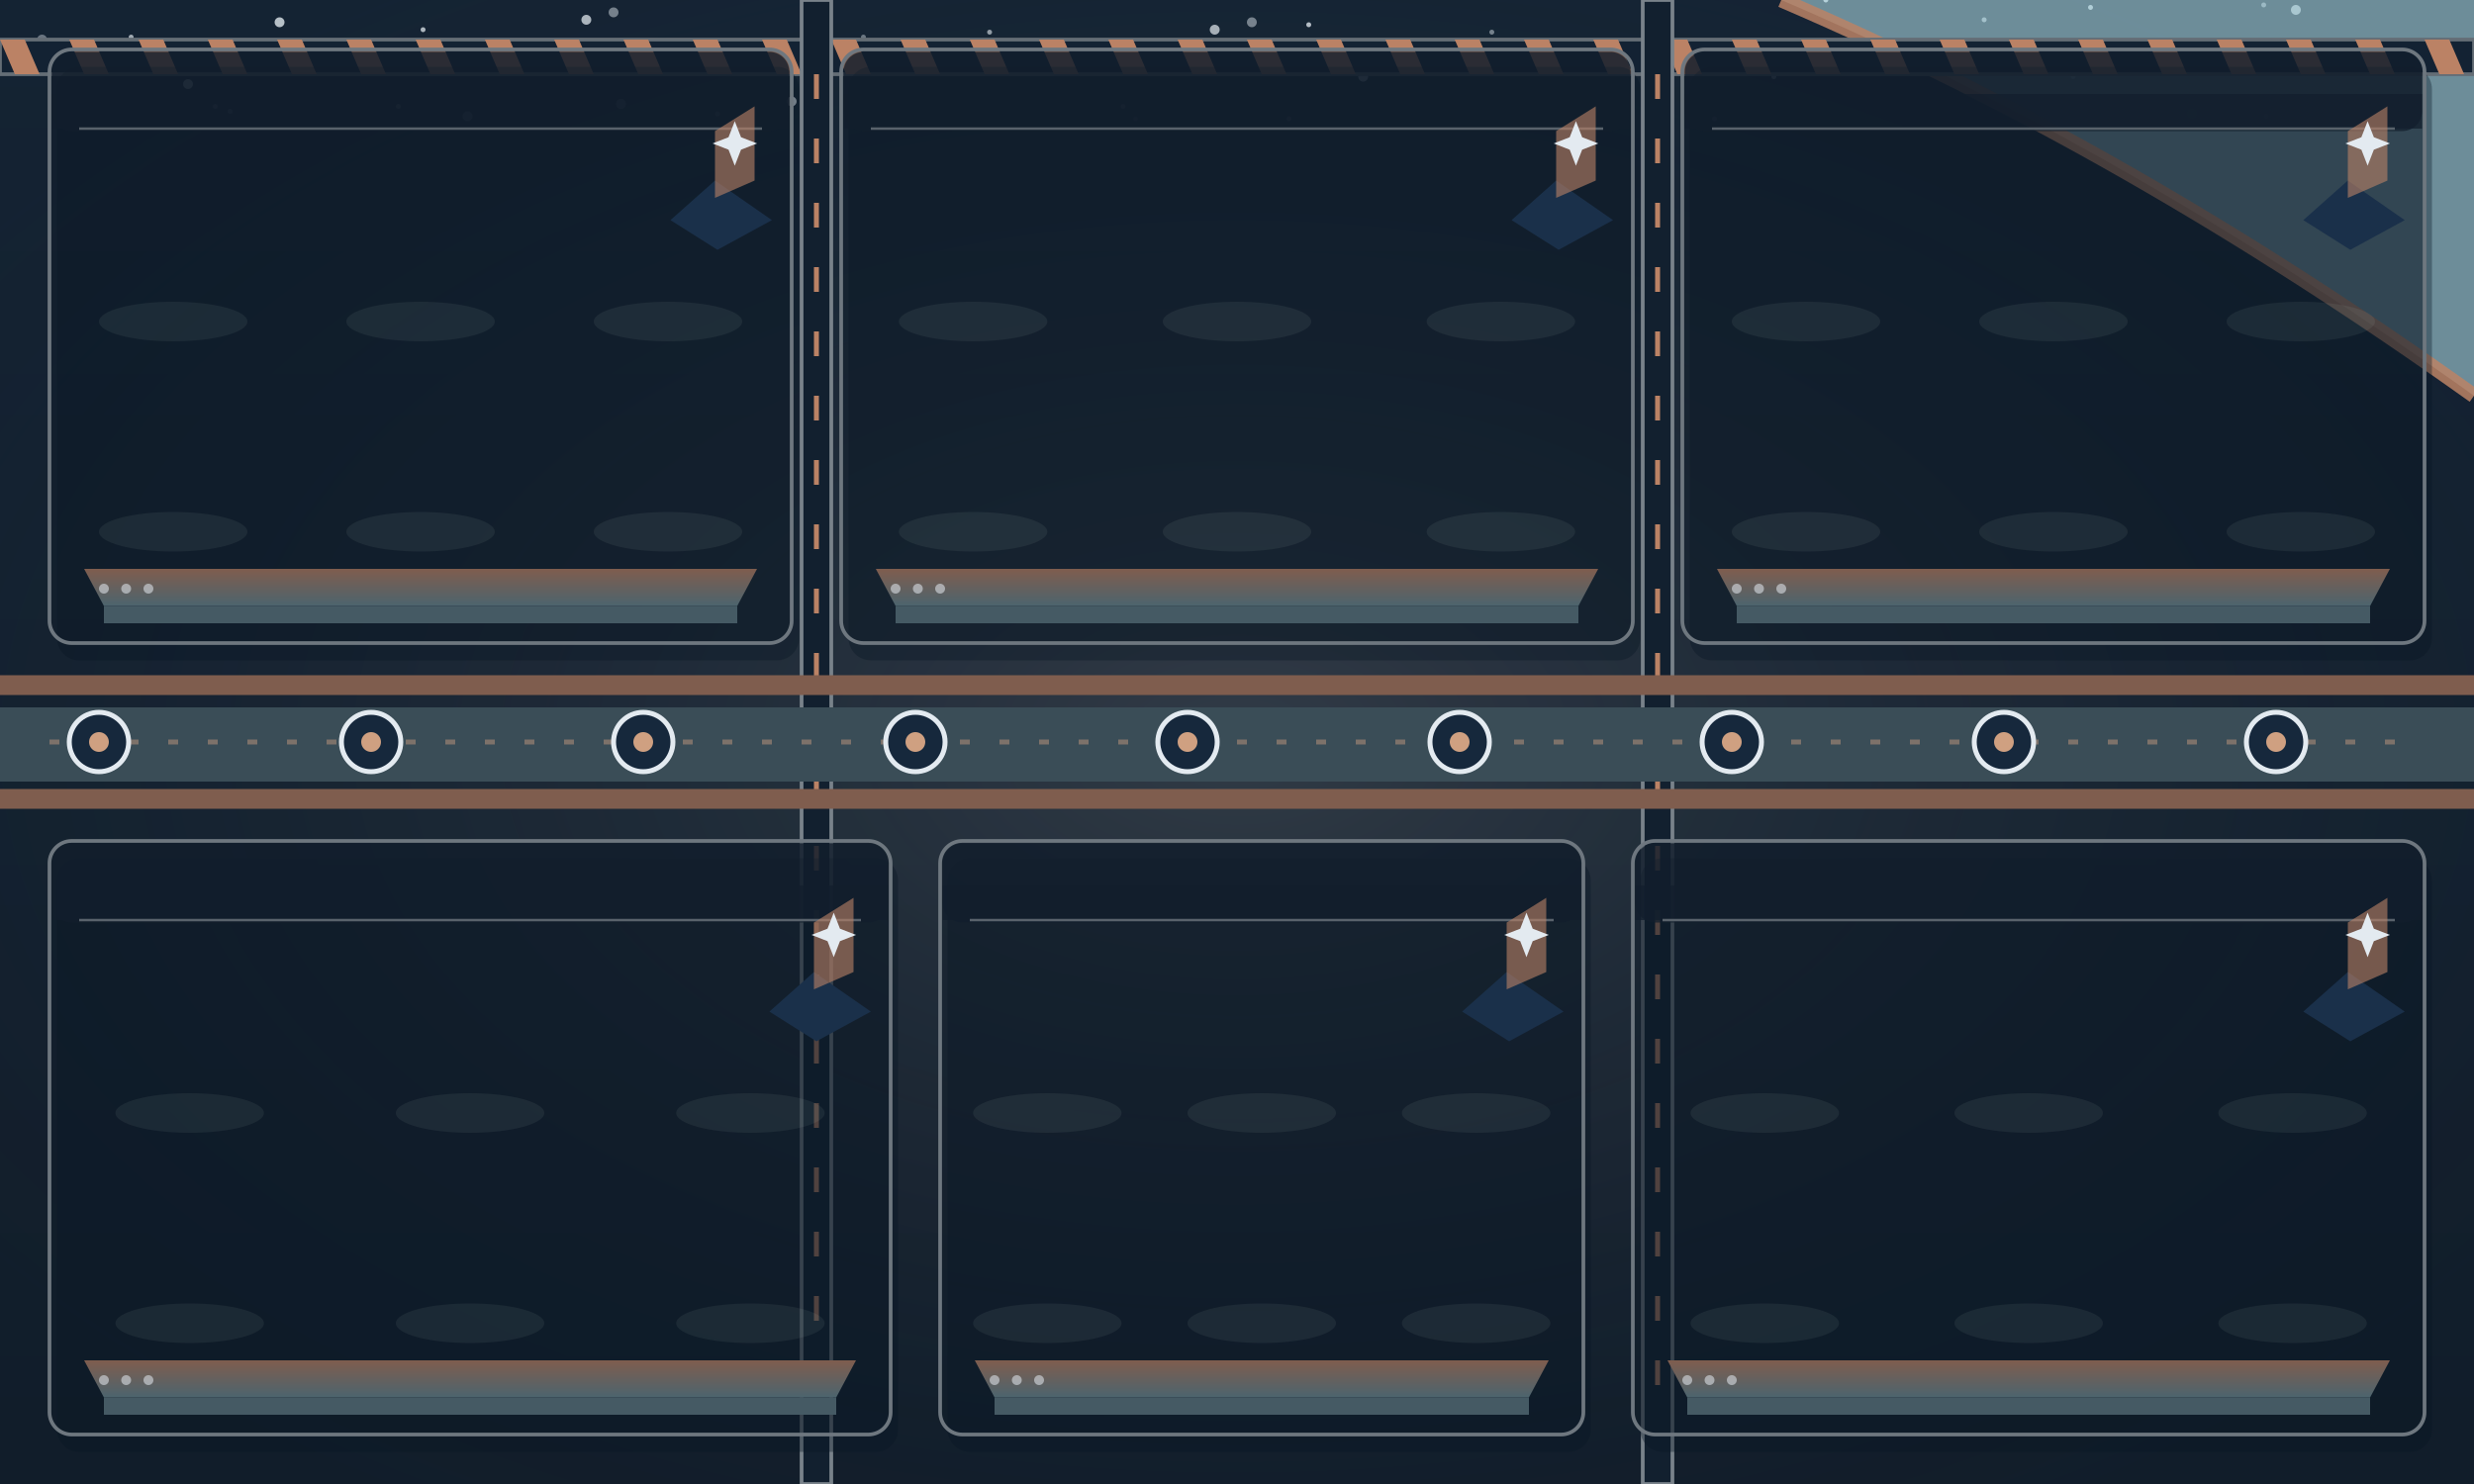
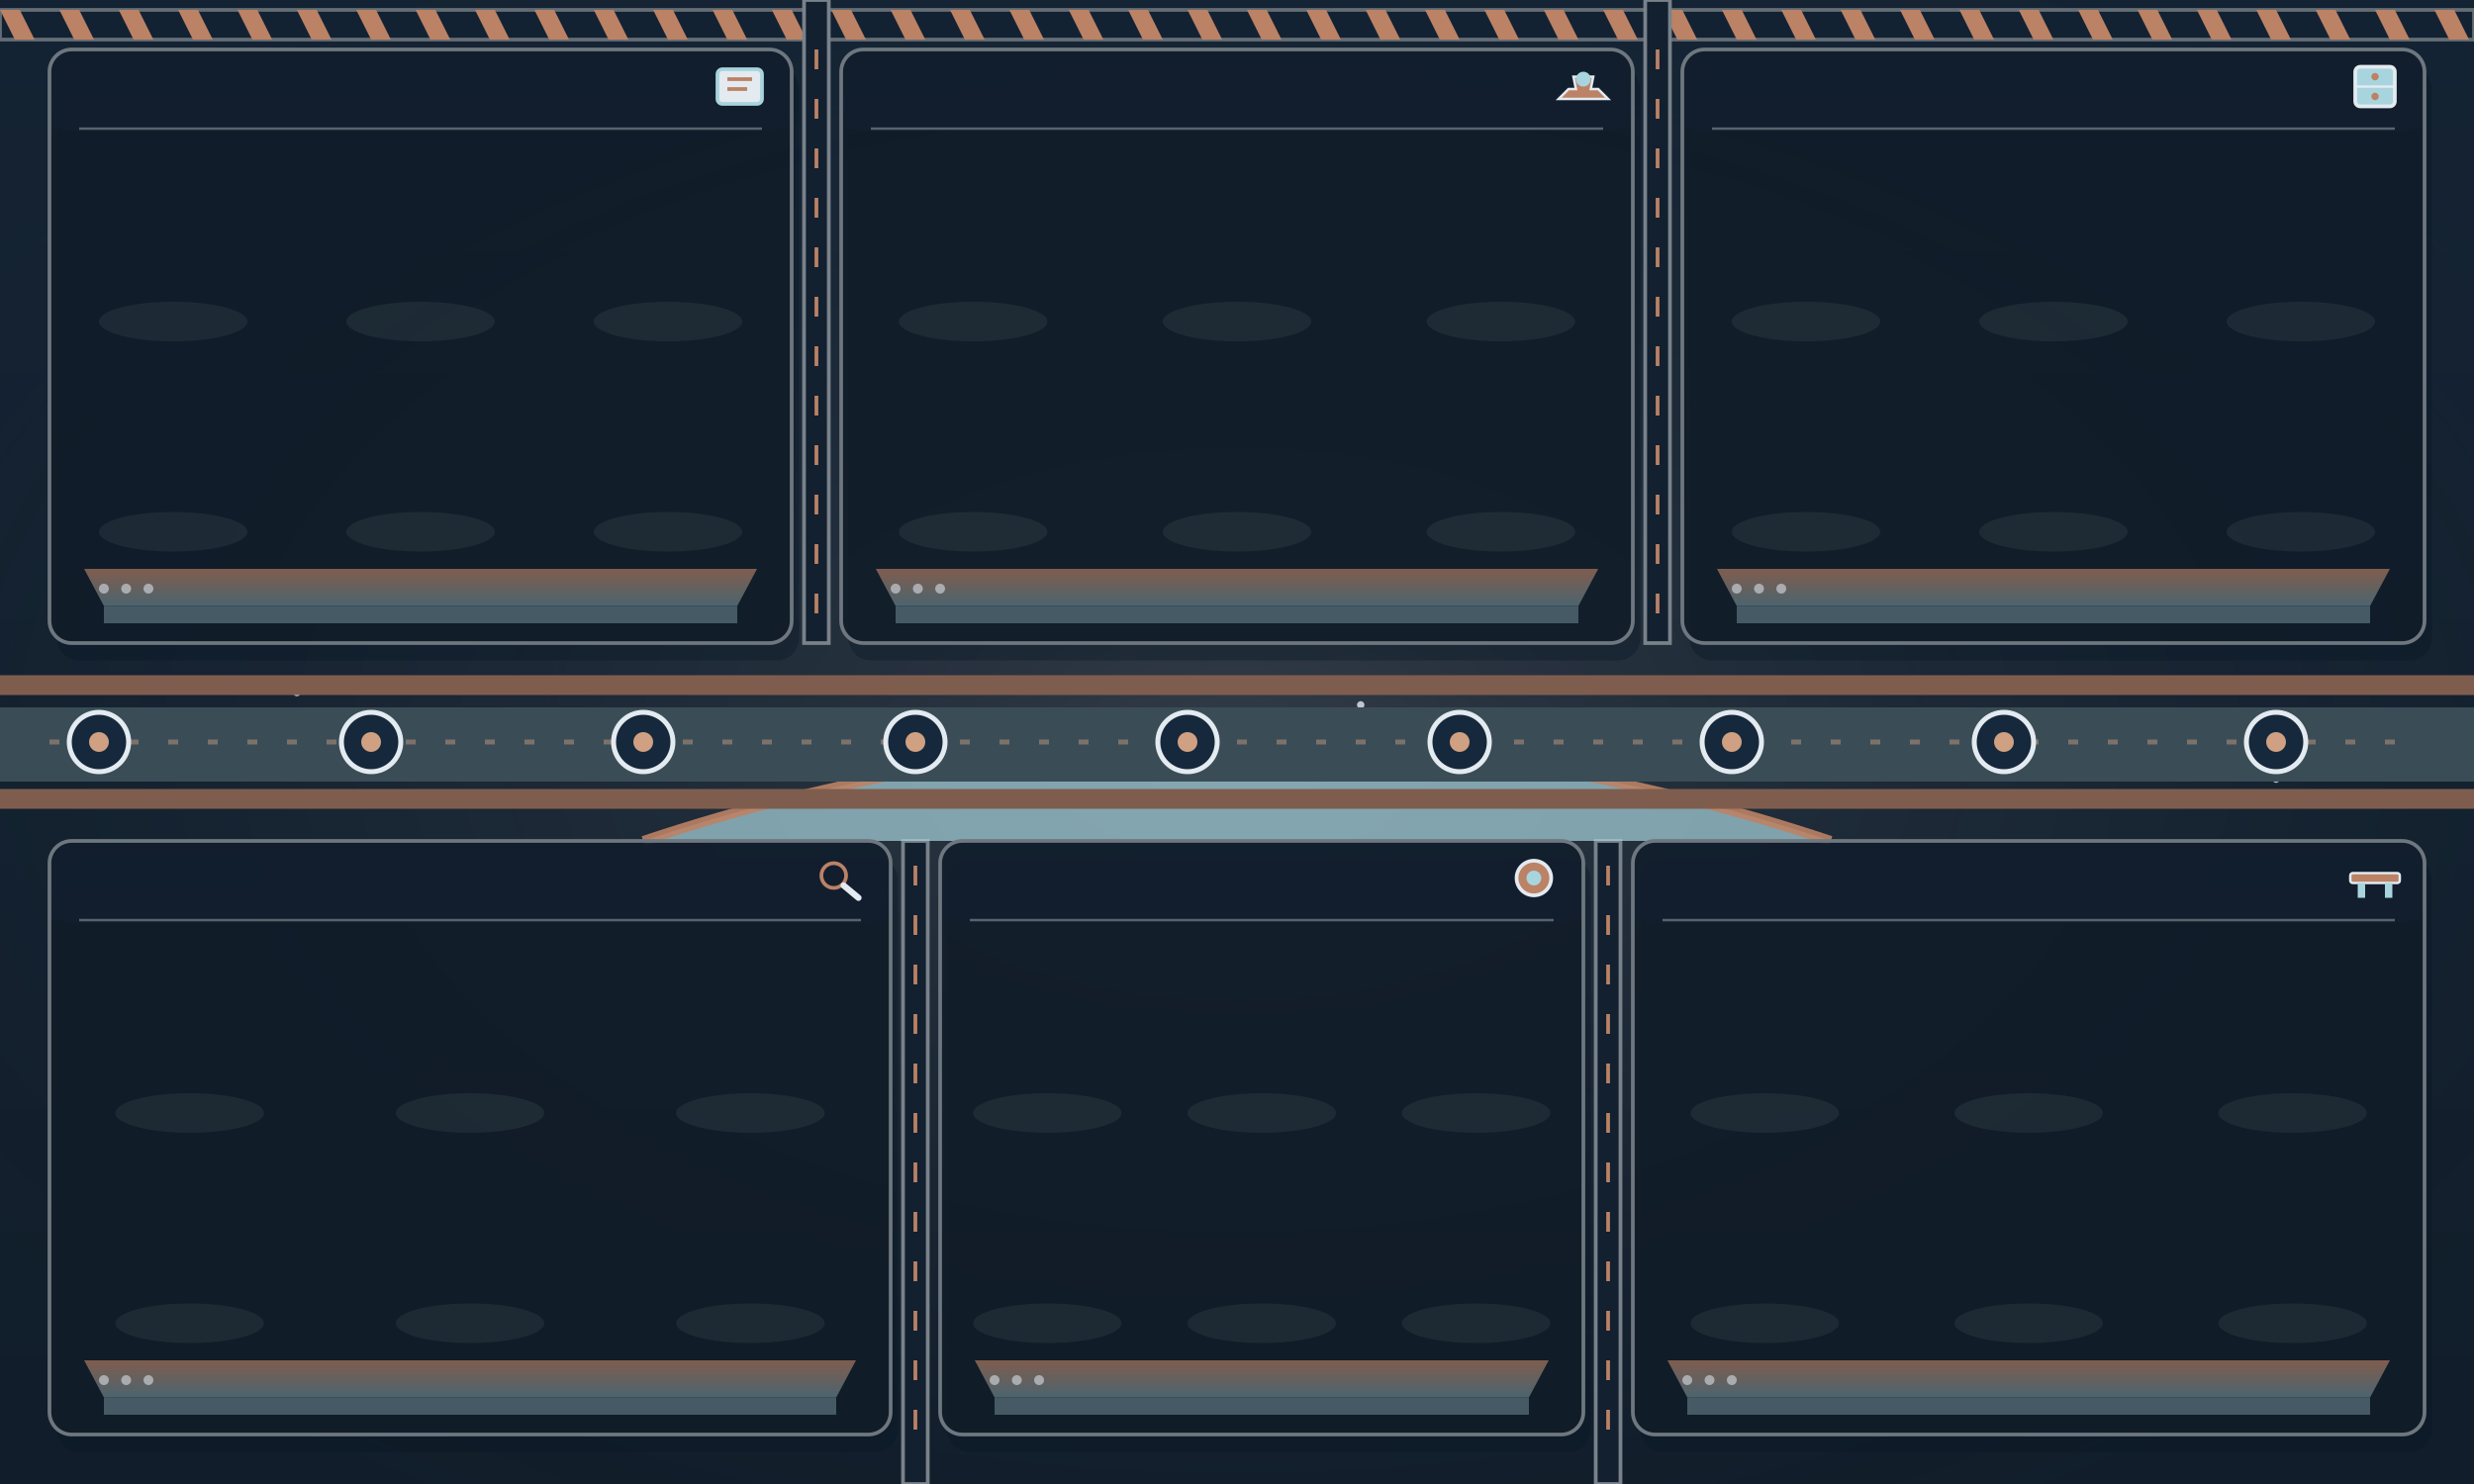
<svg xmlns="http://www.w3.org/2000/svg" width="1000" height="600" viewBox="0 0 1000 600">
  <defs>
    <linearGradient id="sky" x1="0" y1="0" x2="0" y2="1">
      <stop offset="0" stop-color="#142333" />
      <stop offset="1" stop-color="#111d2a" />
    </linearGradient>
    <linearGradient id="desk" x1="0" y1="0" x2="0" y2="1">
      <stop offset="0" stop-color="#7f5d4e" />
      <stop offset="1" stop-color="#4c646e" />
    </linearGradient>
    <radialGradient id="ambient" cx="50%" cy="50%" r="65%">
      <stop offset="0" stop-color="#eee0d8" stop-opacity=".14" />
      <stop offset="100%" stop-color="#111d2a" stop-opacity="0" />
    </radialGradient>
  </defs>
  <rect width="1000" height="600" fill="url(#sky)" />
  <rect width="1000" height="600" fill="url(#ambient)" />
-   <circle cx="729" cy="24" r="2" fill="#E3EAF0" opacity="0.491" />
-   <circle cx="171" cy="12" r="1" fill="#E3EAF0" opacity="0.735" />
-   <circle cx="93" cy="45" r="1" fill="#E3EAF0" opacity="0.803" />
-   <circle cx="290" cy="46" r="1" fill="#E3EAF0" opacity="0.621" />
-   <circle cx="886" cy="46" r="2" fill="#E3EAF0" opacity="0.458" />
-   <circle cx="529" cy="10" r="1" fill="#E3EAF0" opacity="0.77" />
-   <circle cx="454" cy="43" r="1" fill="#E3EAF0" opacity="0.65" />
-   <circle cx="87" cy="43" r="1" fill="#E3EAF0" opacity="0.822" />
-   <circle cx="161" cy="43" r="1" fill="#E3EAF0" opacity="0.88" />
-   <circle cx="76" cy="34" r="2" fill="#E3EAF0" opacity="0.583" />
-   <circle cx="915" cy="2" r="1" fill="#E3EAF0" opacity="0.558" />
-   <circle cx="916" cy="47" r="1" fill="#E3EAF0" opacity="0.555" />
-   <circle cx="251" cy="42" r="2" fill="#E3EAF0" opacity="0.8" />
-   <circle cx="838" cy="31" r="1" fill="#E3EAF0" opacity="0.533" />
-   <circle cx="760" cy="17" r="1" fill="#E3EAF0" opacity="0.447" />
-   <circle cx="506" cy="9" r="2" fill="#E3EAF0" opacity="0.472" />
-   <circle cx="491" cy="12" r="2" fill="#E3EAF0" opacity="0.702" />
-   <circle cx="802" cy="8" r="1" fill="#E3EAF0" opacity="0.653" />
-   <circle cx="521" cy="48" r="1" fill="#E3EAF0" opacity="0.666" />
-   <circle cx="248" cy="5" r="2" fill="#E3EAF0" opacity="0.468" />
-   <circle cx="320" cy="41" r="2" fill="#E3EAF0" opacity="0.724" />
-   <circle cx="400" cy="13" r="1" fill="#E3EAF0" opacity="0.602" />
-   <circle cx="480" cy="23" r="1" fill="#E3EAF0" opacity="0.525" />
-   <circle cx="189" cy="47" r="2" fill="#E3EAF0" opacity="0.813" />
-   <circle cx="349" cy="15" r="1" fill="#E3EAF0" opacity="0.417" />
-   <circle cx="891" cy="28" r="2" fill="#E3EAF0" opacity="0.556" />
-   <circle cx="459" cy="48" r="1" fill="#E3EAF0" opacity="0.419" />
-   <circle cx="335" cy="45" r="1" fill="#E3EAF0" opacity="0.806" />
-   <circle cx="551" cy="31" r="2" fill="#E3EAF0" opacity="0.662" />
-   <circle cx="870" cy="25" r="1" fill="#E3EAF0" opacity="0.541" />
-   <circle cx="380" cy="18" r="1" fill="#E3EAF0" opacity="0.568" />
-   <circle cx="928" cy="4" r="2" fill="#E3EAF0" opacity="0.721" />
-   <circle cx="17" cy="16" r="2" fill="#E3EAF0" opacity="0.408" />
-   <circle cx="661" cy="26" r="1" fill="#E3EAF0" opacity="0.716" />
-   <circle cx="926" cy="18" r="1" fill="#E3EAF0" opacity="0.625" />
-   <circle cx="693" cy="48" r="1" fill="#E3EAF0" opacity="0.559" />
-   <circle cx="738" cy="0" r="1" fill="#E3EAF0" opacity="0.855" />
-   <circle cx="492" cy="29" r="1" fill="#E3EAF0" opacity="0.484" />
-   <circle cx="237" cy="8" r="2" fill="#E3EAF0" opacity="0.726" />
-   <circle cx="603" cy="13" r="1" fill="#E3EAF0" opacity="0.467" />
-   <circle cx="845" cy="3" r="1" fill="#E3EAF0" opacity="0.812" />
-   <circle cx="53" cy="15" r="1" fill="#E3EAF0" opacity="0.678" />
-   <circle cx="717" cy="31" r="1" fill="#E3EAF0" opacity="0.492" />
-   <circle cx="340" cy="19" r="1" fill="#E3EAF0" opacity="0.832" />
-   <circle cx="113" cy="9" r="2" fill="#E3EAF0" opacity="0.782" />
-   <path d="M720 0q140 60 280 160V0z" fill="#A8D4DE" opacity=".6" />
-   <path d="M720 0q140 60 280 160" fill="none" stroke="#BB8265" stroke-width="6" opacity=".85" />
-   <rect x="0" y="16" width="1000" height="14" fill="#132233" stroke="#646d75" stroke-width="1.5" />
-   <polygon points="0,16 10,16 16,30 6,30" fill="#BB8265" />
-   <polygon points="28,16 38,16 44,30 34,30" fill="#BB8265" />
-   <polygon points="56,16 66,16 72,30 62,30" fill="#BB8265" />
-   <polygon points="84,16 94,16 100,30 90,30" fill="#BB8265" />
-   <polygon points="112,16 122,16 128,30 118,30" fill="#BB8265" />
-   <polygon points="140,16 150,16 156,30 146,30" fill="#BB8265" />
-   <polygon points="168,16 178,16 184,30 174,30" fill="#BB8265" />
-   <polygon points="196,16 206,16 212,30 202,30" fill="#BB8265" />
-   <polygon points="224,16 234,16 240,30 230,30" fill="#BB8265" />
-   <polygon points="252,16 262,16 268,30 258,30" fill="#BB8265" />
-   <polygon points="280,16 290,16 296,30 286,30" fill="#BB8265" />
-   <polygon points="308,16 318,16 324,30 314,30" fill="#BB8265" />
-   <polygon points="336,16 346,16 352,30 342,30" fill="#BB8265" />
-   <polygon points="364,16 374,16 380,30 370,30" fill="#BB8265" />
-   <polygon points="392,16 402,16 408,30 398,30" fill="#BB8265" />
-   <polygon points="420,16 430,16 436,30 426,30" fill="#BB8265" />
-   <polygon points="448,16 458,16 464,30 454,30" fill="#BB8265" />
-   <polygon points="476,16 486,16 492,30 482,30" fill="#BB8265" />
-   <polygon points="504,16 514,16 520,30 510,30" fill="#BB8265" />
-   <polygon points="532,16 542,16 548,30 538,30" fill="#BB8265" />
-   <polygon points="560,16 570,16 576,30 566,30" fill="#BB8265" />
-   <polygon points="588,16 598,16 604,30 594,30" fill="#BB8265" />
-   <polygon points="616,16 626,16 632,30 622,30" fill="#BB8265" />
-   <polygon points="644,16 654,16 660,30 650,30" fill="#BB8265" />
-   <polygon points="672,16 682,16 688,30 678,30" fill="#BB8265" />
-   <polygon points="700,16 710,16 716,30 706,30" fill="#BB8265" />
-   <polygon points="728,16 738,16 744,30 734,30" fill="#BB8265" />
-   <polygon points="756,16 766,16 772,30 762,30" fill="#BB8265" />
-   <polygon points="784,16 794,16 800,30 790,30" fill="#BB8265" />
-   <polygon points="812,16 822,16 828,30 818,30" fill="#BB8265" />
-   <polygon points="840,16 850,16 856,30 846,30" fill="#BB8265" />
-   <polygon points="868,16 878,16 884,30 874,30" fill="#BB8265" />
-   <polygon points="896,16 906,16 912,30 902,30" fill="#BB8265" />
-   <polygon points="924,16 934,16 940,30 930,30" fill="#BB8265" />
-   <polygon points="952,16 962,16 968,30 958,30" fill="#BB8265" />
-   <polygon points="980,16 990,16 996,30 986,30" fill="#BB8265" />
-   <rect x="324" y="0" width="12" height="600" fill="#12202f" stroke="#79828a" stroke-width="1.5" />
-   <line x1="330" y1="30" x2="330" y2="570" stroke="#BB8265" stroke-width="2" stroke-dasharray="10 16" />
-   <rect x="664" y="0" width="12" height="600" fill="#12202f" stroke="#79828a" stroke-width="1.5" />
-   <line x1="670" y1="30" x2="670" y2="570" stroke="#BB8265" stroke-width="2" stroke-dasharray="10 16" />
+   <rect x="0" y="4" width="1000" height="12" fill="#132233" stroke="#646d75" stroke-width="1.5" />
+   <polygon points="0,4 8,4 14,16 6,16" fill="#BB8265" />
+   <polygon points="24,4 32,4 38,16 30,16" fill="#BB8265" />
+   <polygon points="48,4 56,4 62,16 54,16" fill="#BB8265" />
+   <polygon points="72,4 80,4 86,16 78,16" fill="#BB8265" />
+   <polygon points="96,4 104,4 110,16 102,16" fill="#BB8265" />
+   <polygon points="120,4 128,4 134,16 126,16" fill="#BB8265" />
+   <polygon points="144,4 152,4 158,16 150,16" fill="#BB8265" />
+   <polygon points="168,4 176,4 182,16 174,16" fill="#BB8265" />
+   <polygon points="192,4 200,4 206,16 198,16" fill="#BB8265" />
+   <polygon points="216,4 224,4 230,16 222,16" fill="#BB8265" />
+   <polygon points="240,4 248,4 254,16 246,16" fill="#BB8265" />
+   <polygon points="264,4 272,4 278,16 270,16" fill="#BB8265" />
+   <polygon points="288,4 296,4 302,16 294,16" fill="#BB8265" />
+   <polygon points="312,4 320,4 326,16 318,16" fill="#BB8265" />
+   <polygon points="336,4 344,4 350,16 342,16" fill="#BB8265" />
+   <polygon points="360,4 368,4 374,16 366,16" fill="#BB8265" />
+   <polygon points="384,4 392,4 398,16 390,16" fill="#BB8265" />
+   <polygon points="408,4 416,4 422,16 414,16" fill="#BB8265" />
+   <polygon points="432,4 440,4 446,16 438,16" fill="#BB8265" />
+   <polygon points="456,4 464,4 470,16 462,16" fill="#BB8265" />
+   <polygon points="480,4 488,4 494,16 486,16" fill="#BB8265" />
+   <polygon points="504,4 512,4 518,16 510,16" fill="#BB8265" />
+   <polygon points="528,4 536,4 542,16 534,16" fill="#BB8265" />
+   <polygon points="552,4 560,4 566,16 558,16" fill="#BB8265" />
+   <polygon points="576,4 584,4 590,16 582,16" fill="#BB8265" />
+   <polygon points="600,4 608,4 614,16 606,16" fill="#BB8265" />
+   <polygon points="624,4 632,4 638,16 630,16" fill="#BB8265" />
+   <polygon points="648,4 656,4 662,16 654,16" fill="#BB8265" />
+   <polygon points="672,4 680,4 686,16 678,16" fill="#BB8265" />
+   <polygon points="696,4 704,4 710,16 702,16" fill="#BB8265" />
+   <polygon points="720,4 728,4 734,16 726,16" fill="#BB8265" />
+   <polygon points="744,4 752,4 758,16 750,16" fill="#BB8265" />
+   <polygon points="768,4 776,4 782,16 774,16" fill="#BB8265" />
+   <polygon points="792,4 800,4 806,16 798,16" fill="#BB8265" />
+   <polygon points="816,4 824,4 830,16 822,16" fill="#BB8265" />
+   <polygon points="840,4 848,4 854,16 846,16" fill="#BB8265" />
+   <polygon points="864,4 872,4 878,16 870,16" fill="#BB8265" />
+   <polygon points="888,4 896,4 902,16 894,16" fill="#BB8265" />
+   <polygon points="912,4 920,4 926,16 918,16" fill="#BB8265" />
+   <polygon points="936,4 944,4 950,16 942,16" fill="#BB8265" />
+   <polygon points="960,4 968,4 974,16 966,16" fill="#BB8265" />
+   <polygon points="984,4 992,4 998,16 990,16" fill="#BB8265" />
+   <rect x="325" y="0" width="10" height="260" fill="#12202f" stroke="#79828a" stroke-width="1.5" />
+   <line x1="330" y1="20" x2="330" y2="250" stroke="#BB8265" stroke-width="1.5" stroke-dasharray="8 12" />
+   <rect x="665" y="0" width="10" height="260" fill="#12202f" stroke="#79828a" stroke-width="1.5" />
+   <line x1="670" y1="20" x2="670" y2="250" stroke="#BB8265" stroke-width="1.5" stroke-dasharray="8 12" />
+   <rect x="365" y="340" width="10" height="260" fill="#12202f" stroke="#79828a" stroke-width="1.5" />
+   <line x1="370" y1="350" x2="370" y2="580" stroke="#BB8265" stroke-width="1.5" stroke-dasharray="8 12" />
+   <rect x="645" y="340" width="10" height="260" fill="#12202f" stroke="#79828a" stroke-width="1.5" />
+   <line x1="650" y1="350" x2="650" y2="580" stroke="#BB8265" stroke-width="1.5" stroke-dasharray="8 12" />
+   <path d="M260 340q240-80 480 0z" fill="#A8D4DE" opacity=".7" />
+   <path d="M260 340q240-80 480 0" fill="none" stroke="#BB8265" stroke-width="4" opacity=".9" />
+   <circle cx="120" cy="280" r="1.5" fill="#E3EAF0" opacity=".8" />
+   <circle cx="180" cy="310" r="1.5" fill="#E3EAF0" opacity=".8" />
+   <circle cx="450" cy="275" r="1.5" fill="#E3EAF0" opacity=".8" />
+   <circle cx="550" cy="285" r="1.5" fill="#E3EAF0" opacity=".8" />
+   <circle cx="820" cy="290" r="1.5" fill="#E3EAF0" opacity=".8" />
+   <circle cx="920" cy="315" r="1.5" fill="#E3EAF0" opacity=".8" />
  <path d="M0 286h1000v30H0z" fill="#3a4d57" />
  <path d="M20 300h960" stroke="#cfa081" stroke-width="2" stroke-dasharray="4 12" opacity=".45" />
  <path d="M0 277h1000M0 323h1000" stroke="#7f5d4e" stroke-width="8" />
  <circle cx="40" cy="300" r="12" fill="#16283c" stroke="#E3EAF0" stroke-width="2" />
  <circle cx="40" cy="300" r="4" fill="#cfa081" />
  <circle cx="150" cy="300" r="12" fill="#16283c" stroke="#E3EAF0" stroke-width="2" />
  <circle cx="150" cy="300" r="4" fill="#cfa081" />
  <circle cx="260" cy="300" r="12" fill="#16283c" stroke="#E3EAF0" stroke-width="2" />
  <circle cx="260" cy="300" r="4" fill="#cfa081" />
  <circle cx="370" cy="300" r="12" fill="#16283c" stroke="#E3EAF0" stroke-width="2" />
  <circle cx="370" cy="300" r="4" fill="#cfa081" />
  <circle cx="480" cy="300" r="12" fill="#16283c" stroke="#E3EAF0" stroke-width="2" />
  <circle cx="480" cy="300" r="4" fill="#cfa081" />
  <circle cx="590" cy="300" r="12" fill="#16283c" stroke="#E3EAF0" stroke-width="2" />
  <circle cx="590" cy="300" r="4" fill="#cfa081" />
  <circle cx="700" cy="300" r="12" fill="#16283c" stroke="#E3EAF0" stroke-width="2" />
  <circle cx="700" cy="300" r="4" fill="#cfa081" />
  <circle cx="810" cy="300" r="12" fill="#16283c" stroke="#E3EAF0" stroke-width="2" />
  <circle cx="810" cy="300" r="4" fill="#cfa081" />
  <circle cx="920" cy="300" r="12" fill="#16283c" stroke="#E3EAF0" stroke-width="2" />
  <circle cx="920" cy="300" r="4" fill="#cfa081" />
  <rect x="23" y="27" width="300" height="240" rx="9" fill="#071422" opacity=".35" />
-   <rect x="20" y="20" width="300" height="240" rx="9" fill="#111d29" fill-opacity=".4" stroke="#6e777f" stroke-width="1.5" />
-   <rect x="21" y="21" width="298" height="32" rx="8" fill="#111e2c" opacity=".75" />
-   <rect x="21" y="38" width="298" height="14" fill="#111e2c" opacity=".75" />
+   <rect x="20" y="20" width="300" height="240" rx="9" fill="#111d29" fill-opacity=".85" stroke="#6e777f" stroke-width="1.5" />
+   <rect x="21" y="21" width="298" height="32" rx="8" fill="#121f2e" opacity=".85" />
+   <rect x="21" y="38" width="298" height="14" fill="#121f2e" opacity=".85" />
  <line x1="32" y1="52" x2="308" y2="52" stroke="#59626b" stroke-width="1" />
  <path d="M34 230h272l-8 15H42z" fill="url(#desk)" />
  <path d="M42 245v7h256v-7" fill="#455a64" />
  <ellipse cx="70.0" cy="130" rx="30" ry="8" fill="#d9ecdb" opacity=".07" />
  <ellipse cx="70.0" cy="215" rx="30" ry="8" fill="#d9ecdb" opacity=".07" />
  <ellipse cx="170.0" cy="130" rx="30" ry="8" fill="#d9ecdb" opacity=".07" />
  <ellipse cx="170.0" cy="215" rx="30" ry="8" fill="#d9ecdb" opacity=".07" />
  <ellipse cx="270.0" cy="130" rx="30" ry="8" fill="#d9ecdb" opacity=".07" />
  <ellipse cx="270.0" cy="215" rx="30" ry="8" fill="#d9ecdb" opacity=".07" />
-   <path d="M271 89l18-16 23 16-22 12z" fill="#1A304A" />
-   <path d="M289 80v-27l16-10v30z" fill="#BB8265" opacity=".6" />
-   <path d="M297 49l2.52 6.48 6.48 2.52-6.48 2.52-2.52 6.48-2.52-6.48-6.48-2.52 6.48-2.52z" fill="#E3EAF0" />
+   <rect x="290" y="28" width="18" height="14" rx="2" fill="#E3EAF0" stroke="#A8D4DE" stroke-width="1.5" />
+   <line x1="294" y1="32" x2="304" y2="32" stroke="#BB8265" stroke-width="1.5" />
+   <line x1="294" y1="36" x2="302" y2="36" stroke="#BB8265" stroke-width="1.5" />
  <circle cx="42" cy="238" r="2" fill="#E3EAF0" opacity=".55" />
  <circle cx="51" cy="238" r="2" fill="#E3EAF0" opacity=".55" />
  <circle cx="60" cy="238" r="2" fill="#E3EAF0" opacity=".55" />
  <rect x="343" y="27" width="320" height="240" rx="9" fill="#071422" opacity=".35" />
-   <rect x="340" y="20" width="320" height="240" rx="9" fill="#111d29" fill-opacity=".4" stroke="#6e777f" stroke-width="1.5" />
-   <rect x="341" y="21" width="318" height="32" rx="8" fill="#111e2c" opacity=".75" />
-   <rect x="341" y="38" width="318" height="14" fill="#111e2c" opacity=".75" />
+   <rect x="340" y="20" width="320" height="240" rx="9" fill="#111d29" fill-opacity=".85" stroke="#6e777f" stroke-width="1.5" />
+   <rect x="341" y="21" width="318" height="32" rx="8" fill="#121f2e" opacity=".85" />
+   <rect x="341" y="38" width="318" height="14" fill="#121f2e" opacity=".85" />
  <line x1="352" y1="52" x2="648" y2="52" stroke="#59626b" stroke-width="1" />
  <path d="M354 230h292l-8 15H362z" fill="url(#desk)" />
  <path d="M362 245v7h276v-7" fill="#455a64" />
  <ellipse cx="393.333" cy="130" rx="30" ry="8" fill="#d9ecdb" opacity=".07" />
  <ellipse cx="393.333" cy="215" rx="30" ry="8" fill="#d9ecdb" opacity=".07" />
  <ellipse cx="500.0" cy="130" rx="30" ry="8" fill="#d9ecdb" opacity=".07" />
  <ellipse cx="500.0" cy="215" rx="30" ry="8" fill="#d9ecdb" opacity=".07" />
  <ellipse cx="606.667" cy="130" rx="30" ry="8" fill="#d9ecdb" opacity=".07" />
  <ellipse cx="606.667" cy="215" rx="30" ry="8" fill="#d9ecdb" opacity=".07" />
-   <path d="M611 89l18-16 23 16-22 12z" fill="#1A304A" />
-   <path d="M629 80v-27l16-10v30z" fill="#BB8265" opacity=".6" />
-   <path d="M637 49l2.52 6.48 6.48 2.52-6.48 2.52-2.52 6.48-2.52-6.48-6.48-2.52 6.48-2.52z" fill="#E3EAF0" />
+   <path d="M630 40h20l-4-4h-3l1-5h-8l1 5h-3z" fill="#BB8265" stroke="#E3EAF0" stroke-width="1" />
+   <circle cx="640" cy="32" r="3" fill="#A8D4DE" />
  <circle cx="362" cy="238" r="2" fill="#E3EAF0" opacity=".55" />
  <circle cx="371" cy="238" r="2" fill="#E3EAF0" opacity=".55" />
  <circle cx="380" cy="238" r="2" fill="#E3EAF0" opacity=".55" />
  <rect x="683" y="27" width="300" height="240" rx="9" fill="#071422" opacity=".35" />
-   <rect x="680" y="20" width="300" height="240" rx="9" fill="#111d29" fill-opacity=".4" stroke="#6e777f" stroke-width="1.5" />
-   <rect x="681" y="21" width="298" height="32" rx="8" fill="#111e2c" opacity=".75" />
-   <rect x="681" y="38" width="298" height="14" fill="#111e2c" opacity=".75" />
+   <rect x="680" y="20" width="300" height="240" rx="9" fill="#111d29" fill-opacity=".85" stroke="#6e777f" stroke-width="1.5" />
+   <rect x="681" y="21" width="298" height="32" rx="8" fill="#121f2e" opacity=".85" />
+   <rect x="681" y="38" width="298" height="14" fill="#121f2e" opacity=".85" />
  <line x1="692" y1="52" x2="968" y2="52" stroke="#59626b" stroke-width="1" />
  <path d="M694 230h272l-8 15H702z" fill="url(#desk)" />
  <path d="M702 245v7h256v-7" fill="#455a64" />
  <ellipse cx="730.0" cy="130" rx="30" ry="8" fill="#d9ecdb" opacity=".07" />
  <ellipse cx="730.0" cy="215" rx="30" ry="8" fill="#d9ecdb" opacity=".07" />
  <ellipse cx="830.0" cy="130" rx="30" ry="8" fill="#d9ecdb" opacity=".07" />
  <ellipse cx="830.0" cy="215" rx="30" ry="8" fill="#d9ecdb" opacity=".07" />
  <ellipse cx="930.0" cy="130" rx="30" ry="8" fill="#d9ecdb" opacity=".07" />
  <ellipse cx="930.0" cy="215" rx="30" ry="8" fill="#d9ecdb" opacity=".07" />
-   <path d="M931 89l18-16 23 16-22 12z" fill="#1A304A" />
-   <path d="M949 80v-27l16-10v30z" fill="#BB8265" opacity=".6" />
-   <path d="M957 49l2.52 6.48 6.48 2.52-6.48 2.52-2.52 6.48-2.52-6.48-6.48-2.52 6.48-2.52z" fill="#E3EAF0" />
+   <rect x="952" y="27" width="16" height="16" rx="2" fill="#A8D4DE" stroke="#E3EAF0" stroke-width="1.5" />
+   <line x1="952" y1="35" x2="968" y2="35" stroke="#E3EAF0" stroke-width="1" />
+   <circle cx="960" cy="31" r="1.5" fill="#BB8265" />
+   <circle cx="960" cy="39" r="1.5" fill="#BB8265" />
  <circle cx="702" cy="238" r="2" fill="#E3EAF0" opacity=".55" />
  <circle cx="711" cy="238" r="2" fill="#E3EAF0" opacity=".55" />
  <circle cx="720" cy="238" r="2" fill="#E3EAF0" opacity=".55" />
  <rect x="23" y="347" width="340" height="240" rx="9" fill="#071422" opacity=".35" />
-   <rect x="20" y="340" width="340" height="240" rx="9" fill="#111d29" fill-opacity=".4" stroke="#6e777f" stroke-width="1.5" />
-   <rect x="21" y="341" width="338" height="32" rx="8" fill="#111e2c" opacity=".75" />
-   <rect x="21" y="358" width="338" height="14" fill="#111e2c" opacity=".75" />
+   <rect x="20" y="340" width="340" height="240" rx="9" fill="#111d29" fill-opacity=".85" stroke="#6e777f" stroke-width="1.5" />
+   <rect x="21" y="341" width="338" height="32" rx="8" fill="#121f2e" opacity=".85" />
+   <rect x="21" y="358" width="338" height="14" fill="#121f2e" opacity=".85" />
  <line x1="32" y1="372" x2="348" y2="372" stroke="#59626b" stroke-width="1" />
  <path d="M34 550h312l-8 15H42z" fill="url(#desk)" />
  <path d="M42 565v7h296v-7" fill="#455a64" />
  <ellipse cx="76.667" cy="450" rx="30" ry="8" fill="#d9ecdb" opacity=".07" />
  <ellipse cx="76.667" cy="535" rx="30" ry="8" fill="#d9ecdb" opacity=".07" />
  <ellipse cx="190.0" cy="450" rx="30" ry="8" fill="#d9ecdb" opacity=".07" />
  <ellipse cx="190.0" cy="535" rx="30" ry="8" fill="#d9ecdb" opacity=".07" />
  <ellipse cx="303.333" cy="450" rx="30" ry="8" fill="#d9ecdb" opacity=".07" />
  <ellipse cx="303.333" cy="535" rx="30" ry="8" fill="#d9ecdb" opacity=".07" />
-   <path d="M311 409l18-16 23 16-22 12z" fill="#1A304A" />
-   <path d="M329 400v-27l16-10v30z" fill="#BB8265" opacity=".6" />
-   <path d="M337 369l2.52 6.48 6.48 2.52-6.48 2.52-2.52 6.48-2.52-6.48-6.48-2.52 6.48-2.52z" fill="#E3EAF0" />
+   <circle cx="337" cy="354" r="5" fill="none" stroke="#BB8265" stroke-width="1.5" />
+   <line x1="341" y1="358" x2="347" y2="363" stroke="#E3EAF0" stroke-width="2.5" stroke-linecap="round" />
  <circle cx="42" cy="558" r="2" fill="#E3EAF0" opacity=".55" />
  <circle cx="51" cy="558" r="2" fill="#E3EAF0" opacity=".55" />
  <circle cx="60" cy="558" r="2" fill="#E3EAF0" opacity=".55" />
  <rect x="383" y="347" width="260" height="240" rx="9" fill="#071422" opacity=".35" />
-   <rect x="380" y="340" width="260" height="240" rx="9" fill="#111d29" fill-opacity=".4" stroke="#6e777f" stroke-width="1.5" />
-   <rect x="381" y="341" width="258" height="32" rx="8" fill="#111e2c" opacity=".75" />
-   <rect x="381" y="358" width="258" height="14" fill="#111e2c" opacity=".75" />
+   <rect x="380" y="340" width="260" height="240" rx="9" fill="#111d29" fill-opacity=".85" stroke="#6e777f" stroke-width="1.5" />
+   <rect x="381" y="341" width="258" height="32" rx="8" fill="#121f2e" opacity=".85" />
+   <rect x="381" y="358" width="258" height="14" fill="#121f2e" opacity=".85" />
  <line x1="392" y1="372" x2="628" y2="372" stroke="#59626b" stroke-width="1" />
  <path d="M394 550h232l-8 15H402z" fill="url(#desk)" />
  <path d="M402 565v7h216v-7" fill="#455a64" />
  <ellipse cx="423.333" cy="450" rx="30" ry="8" fill="#d9ecdb" opacity=".07" />
  <ellipse cx="423.333" cy="535" rx="30" ry="8" fill="#d9ecdb" opacity=".07" />
  <ellipse cx="510.0" cy="450" rx="30" ry="8" fill="#d9ecdb" opacity=".07" />
  <ellipse cx="510.0" cy="535" rx="30" ry="8" fill="#d9ecdb" opacity=".07" />
  <ellipse cx="596.667" cy="450" rx="30" ry="8" fill="#d9ecdb" opacity=".07" />
  <ellipse cx="596.667" cy="535" rx="30" ry="8" fill="#d9ecdb" opacity=".07" />
-   <path d="M591 409l18-16 23 16-22 12z" fill="#1A304A" />
-   <path d="M609 400v-27l16-10v30z" fill="#BB8265" opacity=".6" />
-   <path d="M617 369l2.52 6.48 6.48 2.52-6.48 2.52-2.52 6.48-2.52-6.48-6.48-2.52 6.48-2.52z" fill="#E3EAF0" />
+   <circle cx="620" cy="355" r="7" fill="#BB8265" stroke="#E3EAF0" stroke-width="1.5" />
+   <circle cx="620" cy="355" r="3" fill="#A8D4DE" />
  <circle cx="402" cy="558" r="2" fill="#E3EAF0" opacity=".55" />
  <circle cx="411" cy="558" r="2" fill="#E3EAF0" opacity=".55" />
  <circle cx="420" cy="558" r="2" fill="#E3EAF0" opacity=".55" />
  <rect x="663" y="347" width="320" height="240" rx="9" fill="#071422" opacity=".35" />
-   <rect x="660" y="340" width="320" height="240" rx="9" fill="#111d29" fill-opacity=".4" stroke="#6e777f" stroke-width="1.5" />
-   <rect x="661" y="341" width="318" height="32" rx="8" fill="#111e2c" opacity=".75" />
-   <rect x="661" y="358" width="318" height="14" fill="#111e2c" opacity=".75" />
+   <rect x="660" y="340" width="320" height="240" rx="9" fill="#111d29" fill-opacity=".85" stroke="#6e777f" stroke-width="1.5" />
+   <rect x="661" y="341" width="318" height="32" rx="8" fill="#121f2e" opacity=".85" />
+   <rect x="661" y="358" width="318" height="14" fill="#121f2e" opacity=".85" />
  <line x1="672" y1="372" x2="968" y2="372" stroke="#59626b" stroke-width="1" />
  <path d="M674 550h292l-8 15H682z" fill="url(#desk)" />
  <path d="M682 565v7h276v-7" fill="#455a64" />
  <ellipse cx="713.333" cy="450" rx="30" ry="8" fill="#d9ecdb" opacity=".07" />
  <ellipse cx="713.333" cy="535" rx="30" ry="8" fill="#d9ecdb" opacity=".07" />
  <ellipse cx="820.0" cy="450" rx="30" ry="8" fill="#d9ecdb" opacity=".07" />
  <ellipse cx="820.0" cy="535" rx="30" ry="8" fill="#d9ecdb" opacity=".07" />
  <ellipse cx="926.667" cy="450" rx="30" ry="8" fill="#d9ecdb" opacity=".07" />
  <ellipse cx="926.667" cy="535" rx="30" ry="8" fill="#d9ecdb" opacity=".07" />
-   <path d="M931 409l18-16 23 16-22 12z" fill="#1A304A" />
-   <path d="M949 400v-27l16-10v30z" fill="#BB8265" opacity=".6" />
-   <path d="M957 369l2.52 6.48 6.48 2.52-6.48 2.52-2.52 6.48-2.52-6.48-6.48-2.52 6.48-2.52z" fill="#E3EAF0" />
+   <rect x="950" y="353" width="20" height="4" rx="1" fill="#BB8265" stroke="#E3EAF0" stroke-width="1" />
+   <rect x="953" y="357" width="3" height="6" fill="#A8D4DE" />
+   <rect x="964" y="357" width="3" height="6" fill="#A8D4DE" />
  <circle cx="682" cy="558" r="2" fill="#E3EAF0" opacity=".55" />
  <circle cx="691" cy="558" r="2" fill="#E3EAF0" opacity=".55" />
  <circle cx="700" cy="558" r="2" fill="#E3EAF0" opacity=".55" />
</svg>
